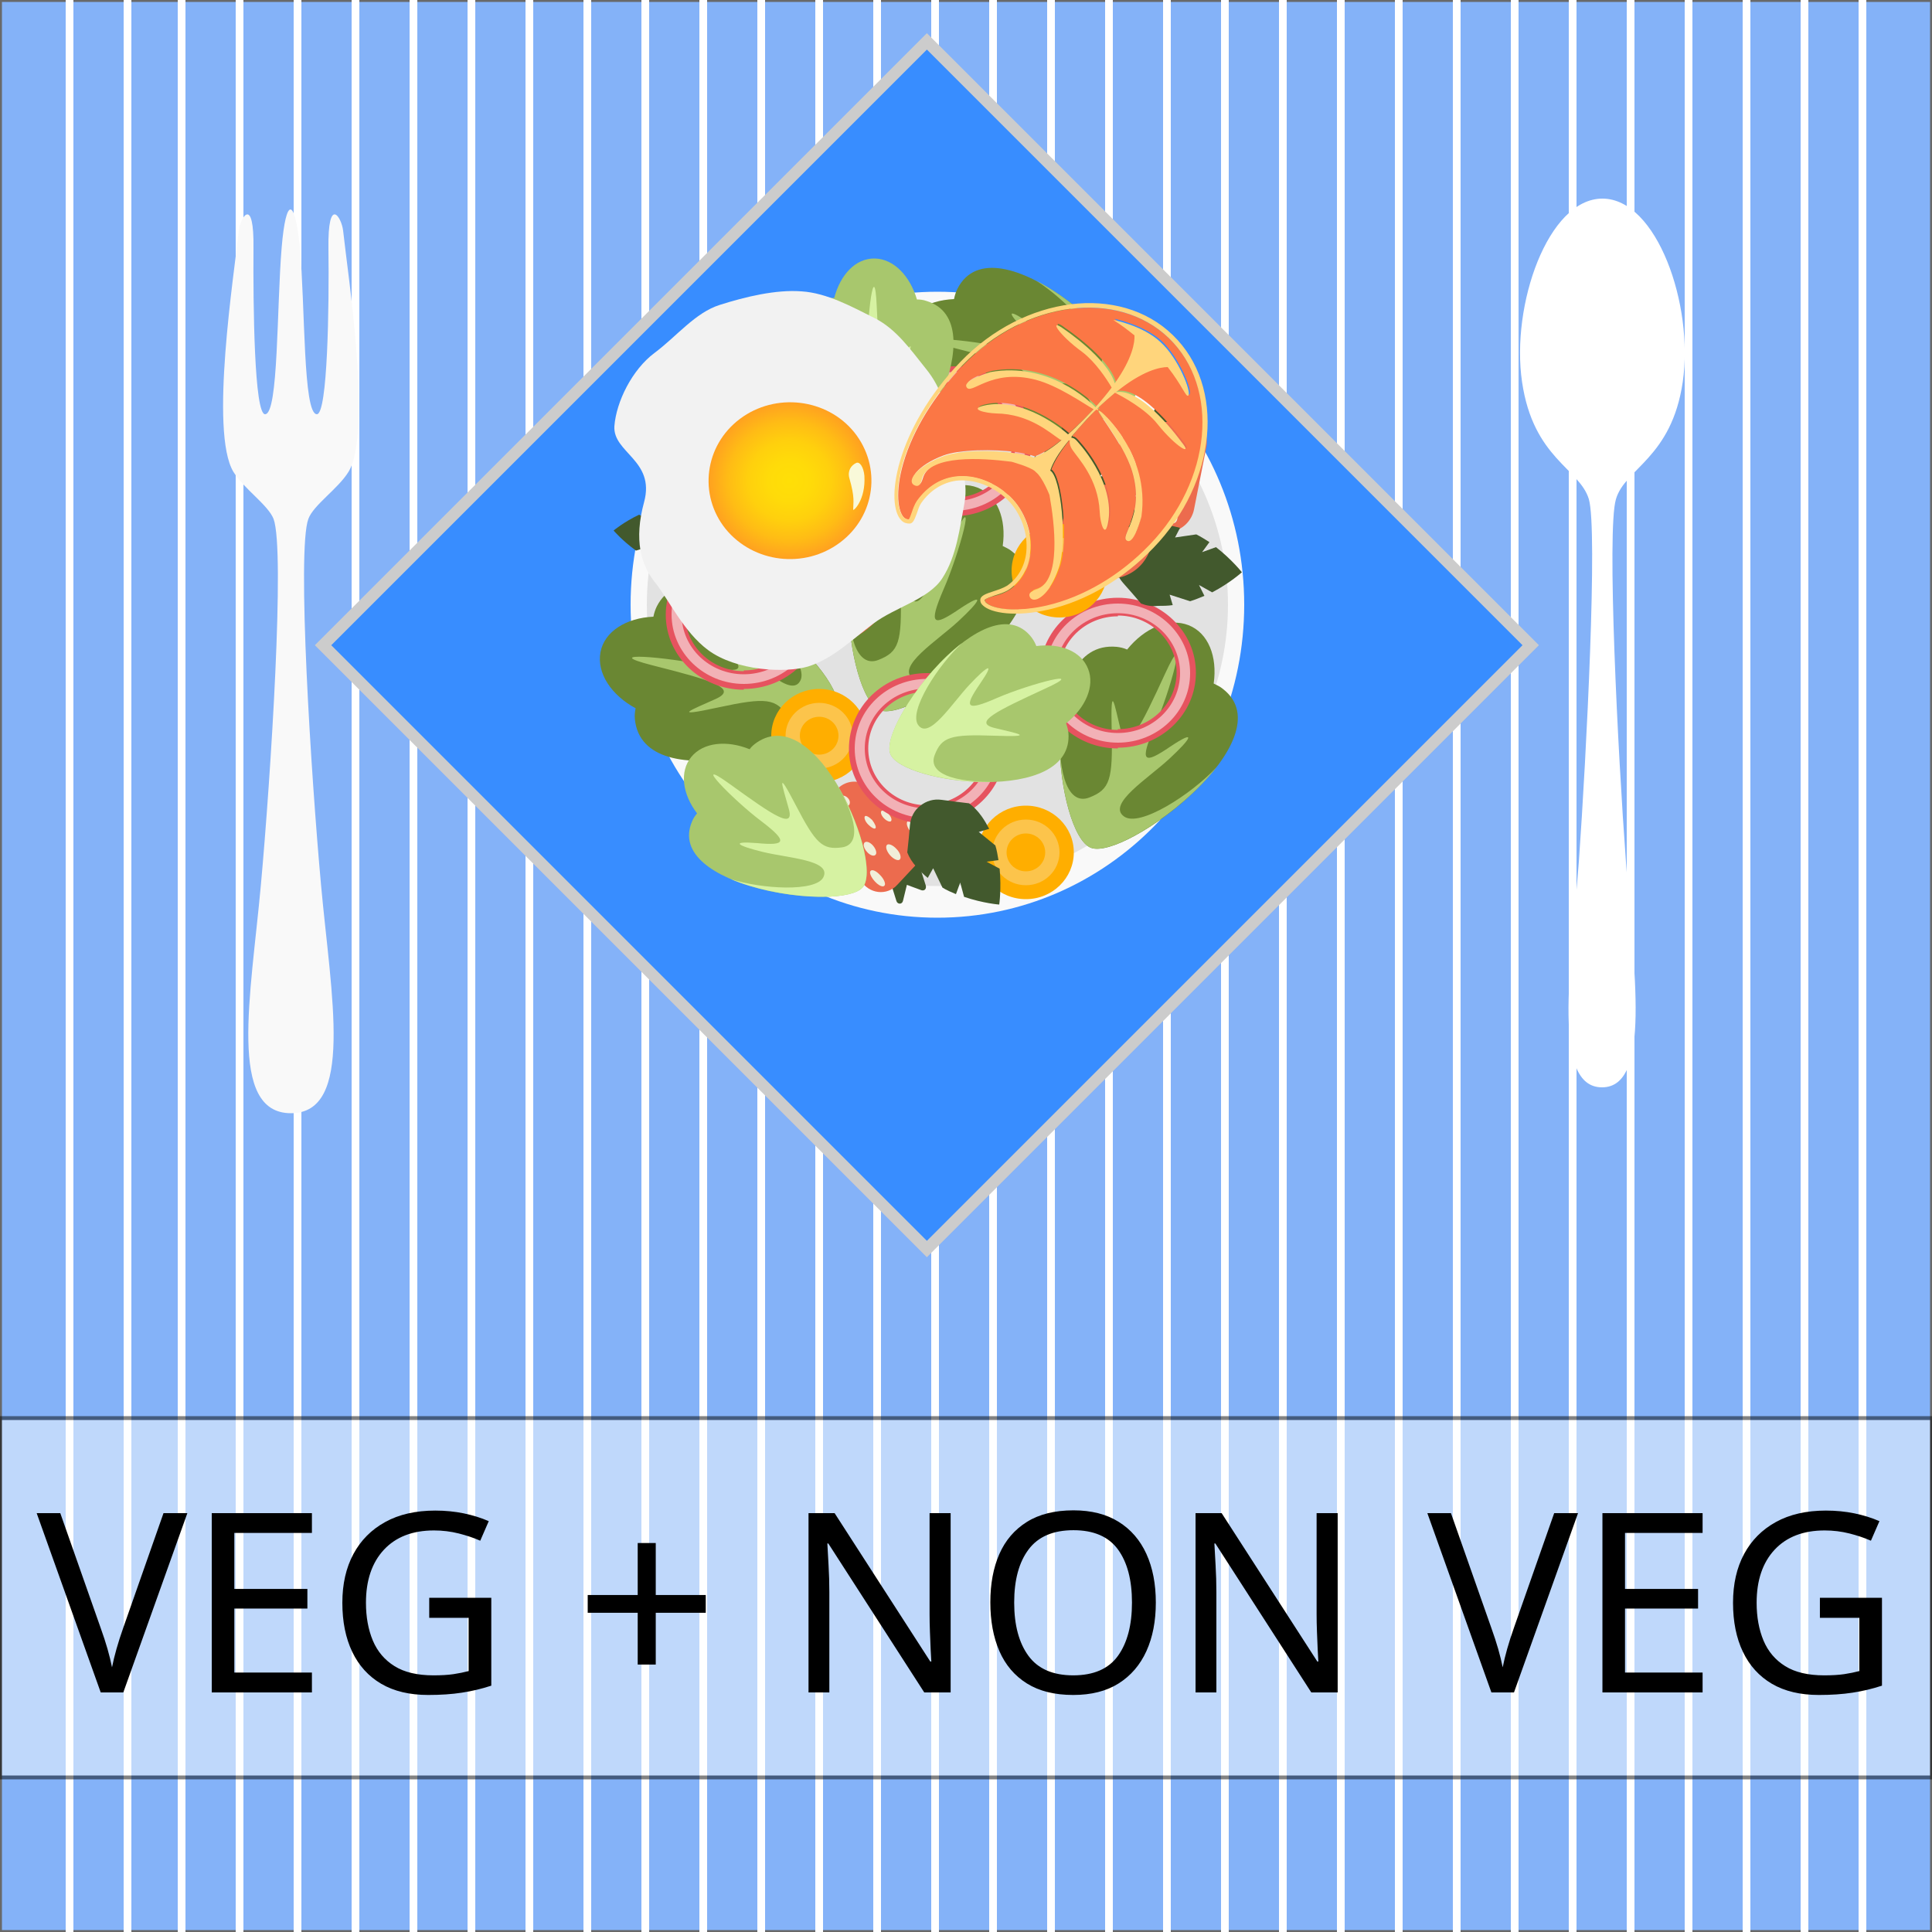
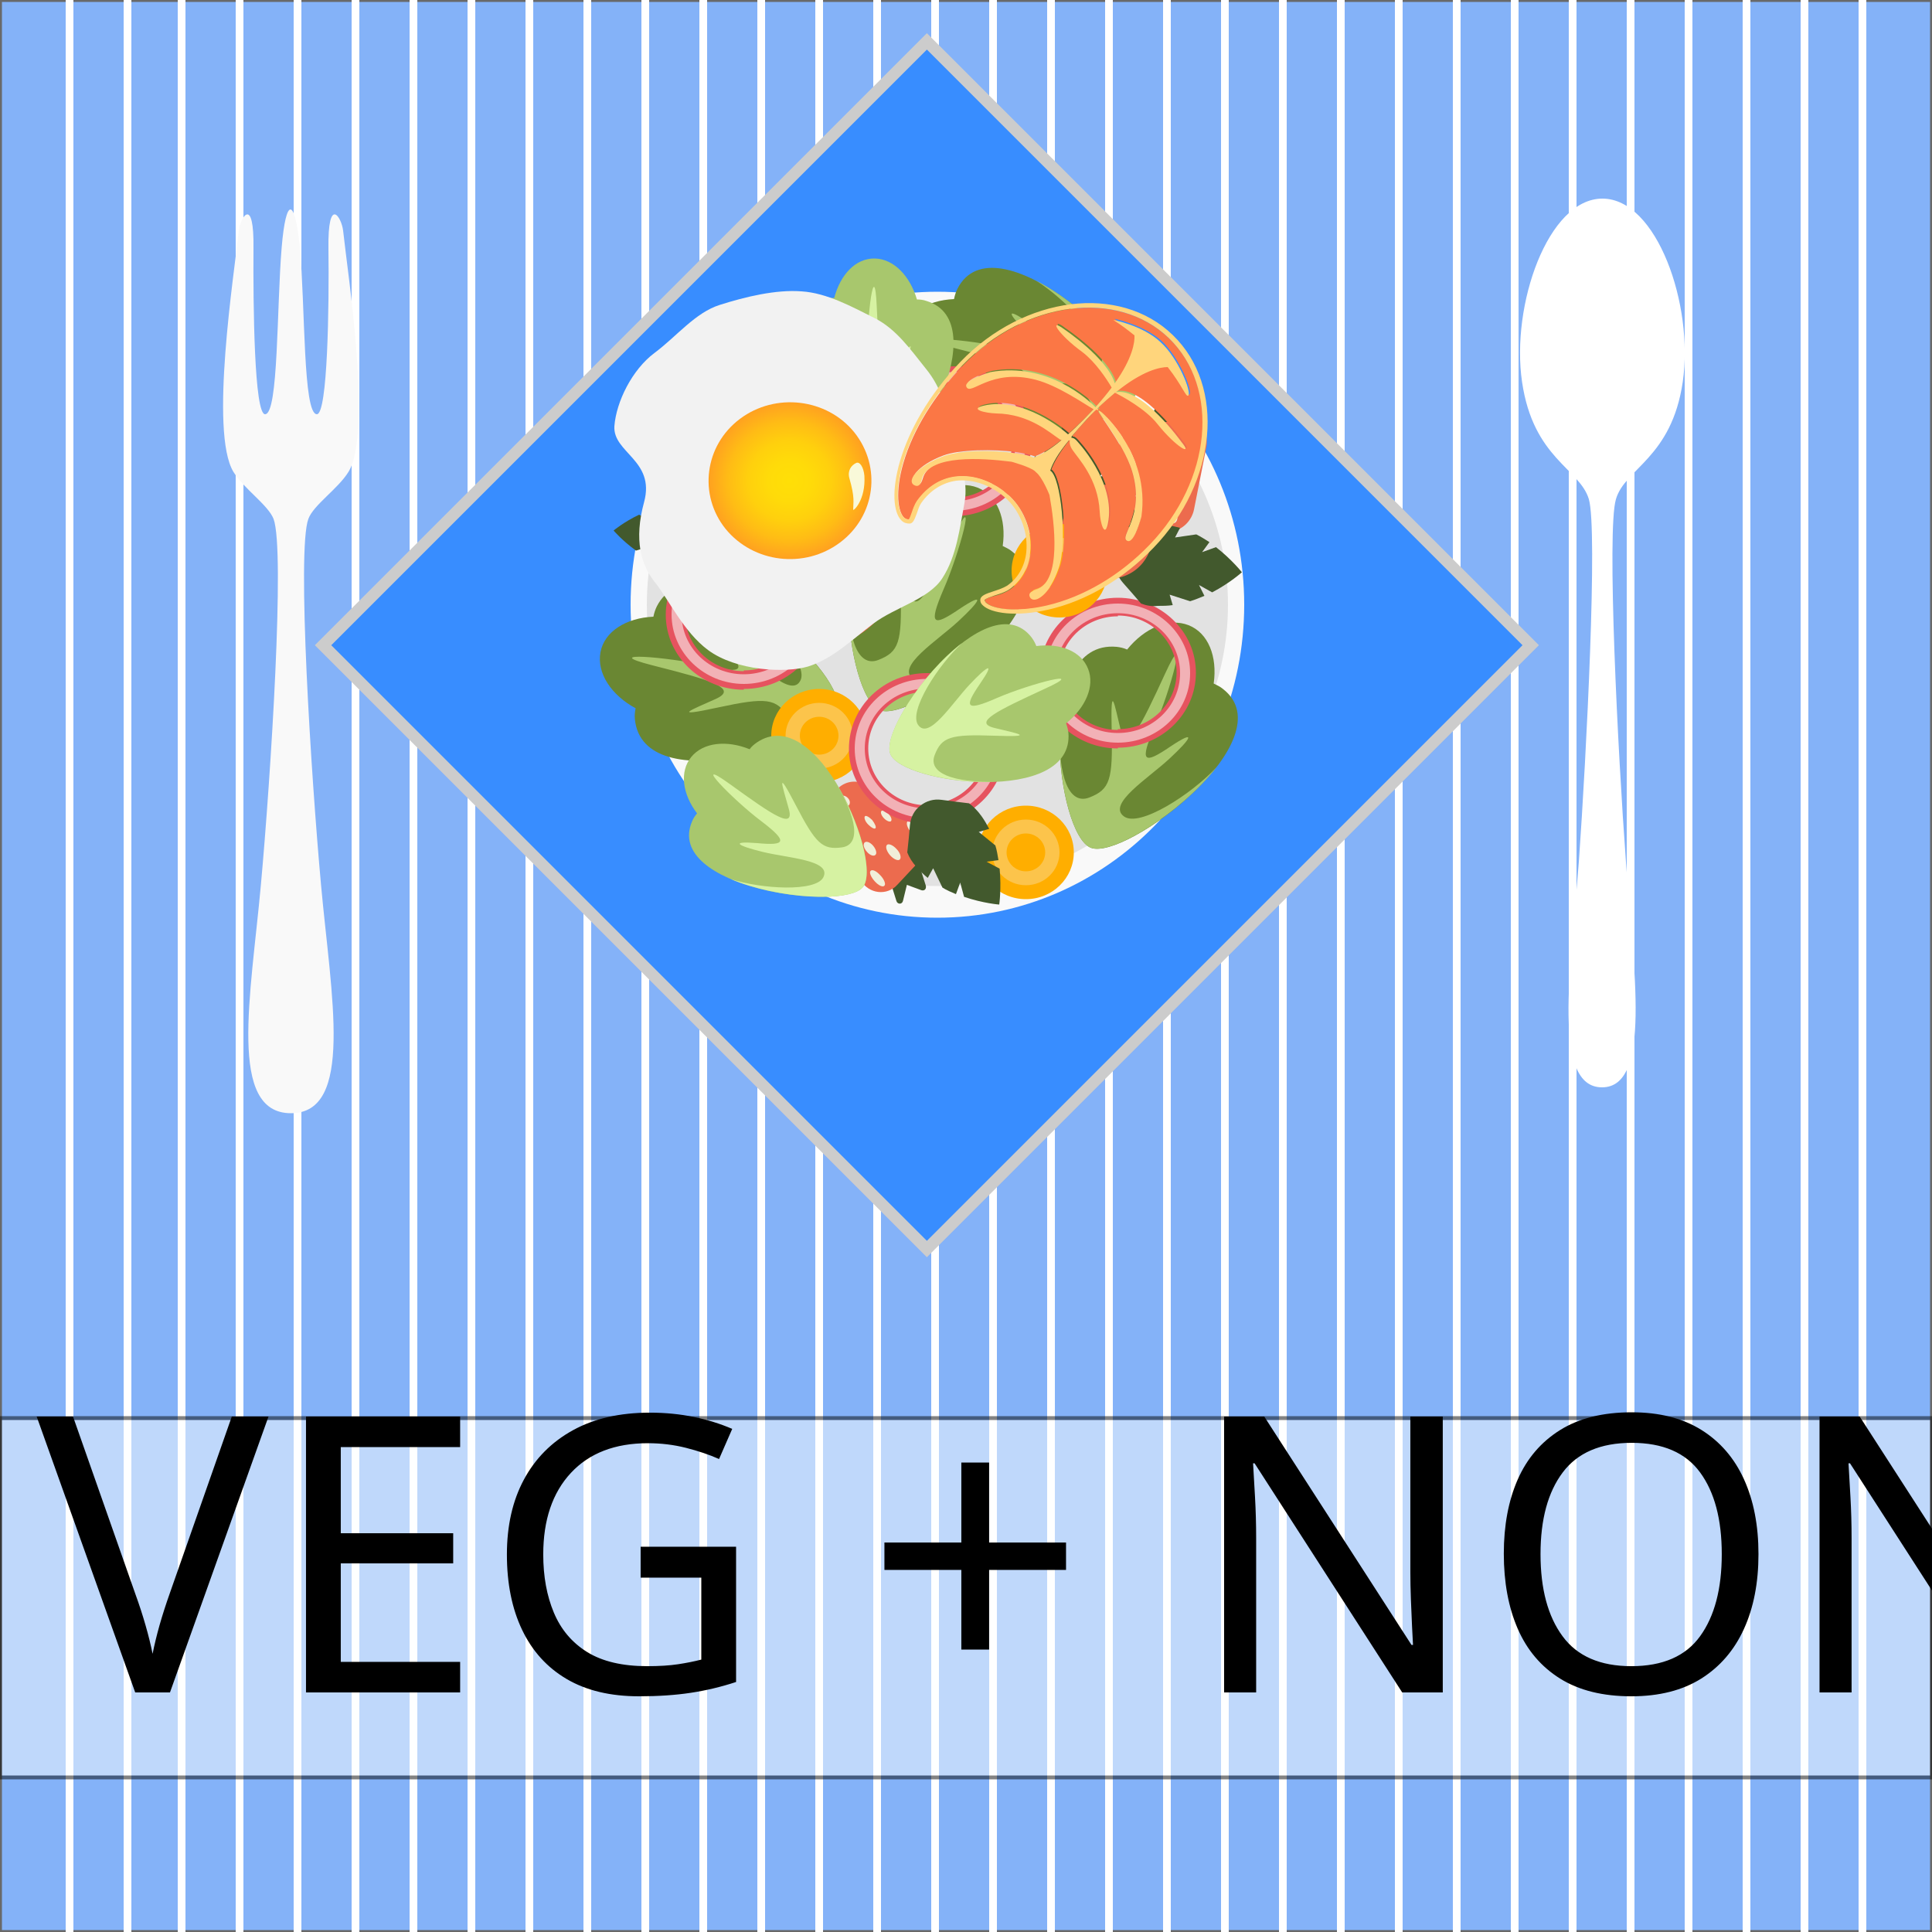
<svg xmlns="http://www.w3.org/2000/svg" version="1.1" id="Layer_1" x="0px" y="0px" viewBox="0 0 500 500" style="enable-background:new 0 0 500 500;" xml:space="preserve">
  <style type="text/css">
	.st0{opacity:0.56;fill:#3183FF;stroke:#000000;stroke-miterlimit:10;enable-background:new    ;}
	.st1{fill:none;stroke:#FFFFFF;stroke-width:2;stroke-miterlimit:10;}
	.st2{fill:#388DFF;stroke:#CCCCCC;stroke-width:3;stroke-miterlimit:10;}
	.st3{fill:#F9F9F9;}
	.st4{fill:#FFFFFF;}
	.st5{fill:#E2E2E2;}
	.st6{fill:#42592D;}
	.st7{fill:#EC6B4E;}
	.st8{fill:#F1EED9;}
	.st9{fill:#6A8733;}
	.st10{fill:#A8C76D;}
	.st11{fill:#FFAE00;}
	.st12{fill:#FCC44B;}
	.st13{fill:#E6535F;}
	.st14{fill:#F2B1B6;}
	.st15{fill:#D6F2A2;}
	.st16{fill:#41582C;}
	.st17{opacity:0.49;fill:#FDFFFF;stroke:#000000;stroke-miterlimit:10;enable-background:new    ;}
- 	.st18{font-family:'MyriadPro-Regular';}
- 	.st19{font-size:65px;}
+ 	.st18{font-family:'Tw Cen MT Condensed';}
+ 	.st19{font-size:100px;}
	.st20{fill:#F2F2F2;}
	.st21{fill:url(#SVGID_1_);}
	.st22{fill:#F9F9D9;}
	.st23{fill:#FB7745;}
	.st24{fill:#FFD57C;}
</style>
  <rect class="st0" width="500" height="500" />
  <g>
    <line class="st1" x1="18" y1="0" x2="18" y2="500" />
    <line class="st1" x1="33" y1="0" x2="33" y2="500" />
    <line class="st1" x1="47" y1="0" x2="47" y2="500" />
    <line class="st1" x1="62" y1="0" x2="62" y2="500" />
    <line class="st1" x1="77" y1="0" x2="77" y2="500" />
    <line class="st1" x1="92" y1="0" x2="92" y2="500" />
    <line class="st1" x1="107" y1="0" x2="107" y2="500" />
    <line class="st1" x1="122" y1="0" x2="122" y2="500" />
    <line class="st1" x1="137" y1="0" x2="137" y2="500" />
    <line class="st1" x1="152" y1="0" x2="152" y2="500" />
    <line class="st1" x1="167" y1="0" x2="167" y2="500" />
    <line class="st1" x1="182" y1="0" x2="182" y2="500" />
    <line class="st1" x1="197" y1="0" x2="197" y2="500" />
    <line class="st1" x1="212" y1="0" x2="212" y2="500" />
    <line class="st1" x1="227" y1="0" x2="227" y2="500" />
    <line class="st1" x1="242" y1="0" x2="242" y2="500" />
    <line class="st1" x1="257" y1="0" x2="257" y2="500" />
    <line class="st1" x1="272" y1="0" x2="272" y2="500" />
    <line class="st1" x1="287" y1="0" x2="287" y2="500" />
    <line class="st1" x1="302" y1="0" x2="302" y2="500" />
    <line class="st1" x1="317" y1="0" x2="317" y2="500" />
    <line class="st1" x1="332" y1="0" x2="332" y2="500" />
    <line class="st1" x1="347" y1="0" x2="347" y2="500" />
    <line class="st1" x1="362" y1="0" x2="362" y2="500" />
    <line class="st1" x1="377" y1="0" x2="377" y2="500" />
    <line class="st1" x1="392" y1="0" x2="392" y2="500" />
    <line class="st1" x1="407" y1="0" x2="407" y2="500" />
    <line class="st1" x1="422" y1="0" x2="422" y2="500" />
    <line class="st1" x1="437" y1="0" x2="437" y2="500" />
    <line class="st1" x1="452" y1="0" x2="452" y2="500" />
    <line class="st1" x1="467" y1="0" x2="467" y2="500" />
    <line class="st1" x1="482" y1="0" x2="482" y2="500" />
  </g>
  <rect x="129.4" y="56.5" transform="matrix(0.7071 -0.7071 0.7071 0.7071 -47.8421 218.5271)" class="st2" width="221" height="221" />
  <path class="st3" d="M72.9,64c-1.3,15.3-0.8,43.2-4.3,43.2c-2.8,0-3.1-28.1-3-42.8c0.2-14-3.4-8.2-3.8-4.7  c-1.2,11.2-7.6,52.1-1.4,62.4c2.7,4.4,9,8.6,10.4,12.2c3,8.1-0.7,66.4-3.3,94.9c-2.6,28.5-8.6,58.9,7.8,58.9s10.4-30.4,7.8-58.9  s-6.3-86.8-3.3-94.9c1.3-3.6,7.7-7.8,10.4-12.2c6.2-10.3-0.2-51.1-1.4-62.4c-0.4-3.5-4-9.3-3.8,4.7c0.2,14.7-0.2,42.8-3,42.8  c-3.6,0-3-28-4.4-43.2C76.3,51,74,50.9,72.9,64z" />
  <path class="st4" d="M414.6,281.4c12.9,0,8.2-30.1,6.2-58.3c-2.1-28.2-5-85.9-2.6-93.9c2.3-8,14.4-10.6,17.3-30.4  c2.9-19.9-6.7-47.4-20.8-47.4c-14.1,0-23.7,27.6-20.8,47.4c2.9,19.9,14.9,22.4,17.3,30.4c2.3,8-0.6,65.7-2.6,93.9  C406.4,251.3,401.7,281.4,414.6,281.4z" />
  <ellipse class="st3" cx="242.6" cy="156.5" rx="79.4" ry="81" />
  <ellipse class="st5" cx="242.6" cy="156.5" rx="75.2" ry="72.8" />
  <g>
    <path class="st6" d="M242.3,222.2l-3-1.1l-1.5-0.5l-7.3,7.8l0.5,1.6l1,3.2c0.3,0.9,1.5,0.9,1.7-0.1l1-4.1l3.8,1.4   c0.4,0.1,0.7,0,0.9-0.2s0.3-0.6,0.2-1l-1.3-4.1l3.9-1.1C243.1,223.8,243.1,222.5,242.3,222.2z" />
    <path class="st7" d="M237.9,210.5l-14-7.5c-2.4-1.3-5.4-0.8-7.3,1.3c-1.9,2.1-2.4,5.2-1.2,7.9l7,15c1.8,3.8,6.3,4.8,9.3,2.3   c0.2-0.2,0.4-0.4,0.6-0.6l7.2-7.7c0.2-0.2,0.4-0.4,0.5-0.7C242.4,217.2,241.5,212.3,237.9,210.5z" />
    <path class="st8" d="M227.8,226.5c-1-1.1-2.1-1.6-2.5-1.1c-0.4,0.4,0.1,1.6,1.1,2.7c1,1.1,2.1,1.6,2.5,1.1   C229.3,228.8,228.8,227.5,227.8,226.5z" />
    <path class="st8" d="M225.7,212.2c-0.8-0.8-1.7-1.3-1.9-0.9s0.1,1.3,0.9,2.1c0.8,0.8,1.7,1.3,1.9,0.9   C226.8,214,226.4,213.1,225.7,212.2z" />
    <path class="st8" d="M219.4,206.5c-0.6-0.6-1.4-0.8-1.8-0.3s-0.3,1.3,0.3,1.9s1.4,0.8,1.8,0.3S220,207.1,219.4,206.5z" />
    <path class="st8" d="M229.9,210.6c-0.7-0.7-1.5-1-1.8-0.7s0,1.2,0.7,1.9s1.5,1,1.8,0.7C230.9,212.1,230.6,211.3,229.9,210.6z" />
    <path class="st8" d="M225.9,218.8c-0.8-0.9-1.8-1.2-2.2-0.7s-0.1,1.5,0.7,2.4s1.8,1.2,2.2,0.7C227,220.8,226.7,219.7,225.9,218.8z" />
    <path class="st8" d="M237.6,213.5c-1-1.1-2.2-1.5-2.7-1s-0.1,1.8,0.9,2.9c1,1.1,2.2,1.5,2.7,1S238.5,214.5,237.6,213.5z" />
    <path class="st8" d="M232,219.7c-0.9-1-2.1-1.5-2.5-1s0,1.7,0.9,2.7s2.1,1.5,2.5,1S233,220.7,232,219.7z" />
  </g>
  <g>
    <path class="st6" d="M293.3,107.9l1.8,2.6l0.9,1.3l10.5-2l0.6-1.6l1.1-3.2c0.3-0.9-0.7-1.6-1.4-1l-3.3,2.7l-2.2-3.3   c-0.2-0.3-0.6-0.4-0.9-0.4c-0.3,0.1-0.6,0.3-0.8,0.7l-1.4,4l-3.8-1.4C293.6,106.1,292.8,107.1,293.3,107.9z" />
    <path class="st7" d="M289.9,119.9l6.8,14.3c1.2,2.5,3.9,3.8,6.7,3.3c2.8-0.5,5-2.8,5.6-5.6l3.2-16.2c0.8-4.1-2.2-7.6-6.1-7.3   c-0.3,0-0.6,0-0.8,0.1l-10.3,2c-0.3,0.1-0.6,0.1-0.8,0.2C290.3,111.8,288.2,116.3,289.9,119.9z" />
    <path class="st8" d="M307.6,113c0.2,1.4,0.8,2.5,1.4,2.4s0.9-1.4,0.7-2.8c-0.2-1.4-0.8-2.5-1.4-2.4S307.4,111.5,307.6,113z" />
    <path class="st8" d="M300.8,125.7c0.1,1.1,0.6,2,1,1.9s0.7-1.1,0.5-2.2c-0.1-1.1-0.6-2-1-1.9S300.7,124.6,300.8,125.7z" />
    <path class="st8" d="M302.5,134.1c0.1,0.8,0.7,1.4,1.3,1.3c0.6-0.1,1-0.9,0.9-1.7s-0.7-1.4-1.3-1.3   C302.8,132.5,302.4,133.2,302.5,134.1z" />
    <path class="st8" d="M296.4,124.5c0.1,1,0.6,1.7,1,1.6s0.7-1,0.6-2s-0.6-1.7-1-1.6C296.5,122.7,296.3,123.5,296.4,124.5z" />
    <path class="st8" d="M304.6,120.3c0.1,1.2,0.8,2,1.4,1.9s1-1.2,0.9-2.3s-0.8-2-1.4-1.9S304.4,119.1,304.6,120.3z" />
    <path class="st8" d="M292,117.7c0.2,1.4,0.9,2.5,1.6,2.4s1.1-1.4,1-2.8c-0.2-1.4-0.9-2.5-1.6-2.4C292.3,115,291.8,116.2,292,117.7z   " />
    <path class="st8" d="M300.1,116c0.2,1.4,0.8,2.4,1.4,2.3s1-1.3,0.8-2.7c-0.2-1.4-0.8-2.4-1.4-2.3S299.9,114.6,300.1,116z" />
  </g>
  <g>
    <path class="st9" d="M180.8,138.1c8.5,3.2,48.8-25.7,32.9-37.4c-0.7-0.5-1.5-0.9-2.4-1.2c0.9-6.4-1.4-12-6.3-13.8   c-4.9-1.8-11,0.7-15.3,5.8c-0.8-0.3-1.7-0.5-2.6-0.6C166.5,89,172.2,134.9,180.8,138.1z" />
    <path class="st10" d="M180.8,138.1c5.2,1.9,22.4-8.1,31.2-18.9c-6.2,6.4-19.1,14.1-23,11.6c-4.4-2.9,6-8.9,11.4-13.6s6.8-7,0.2-2.8   c-6.6,4.3-7.8,3.8-3.9-4.6c3.9-8.5,8.7-24.9,2.6-12.5c-6.1,12.4-9.6,19.1-11.1,13.1s-2.5-11.5-2.2,0.1s-0.4,13.9-5.5,15.8   c-5,1.9-7.8-4.8-7.3-16.4C172.4,122.3,176.2,136.4,180.8,138.1z" />
  </g>
  <g>
    <path class="st9" d="M282.3,219.4c8.9,3.5,50.8-28.2,34.2-41.1c-0.7-0.6-1.6-1-2.4-1.4c1-7-1.4-13.1-6.5-15.1s-11.4,0.7-15.9,6.3   c-0.9-0.4-1.8-0.6-2.7-0.7C267.4,165.4,273.4,215.9,282.3,219.4z" />
    <path class="st10" d="M282.3,219.4c5.4,2.1,23.3-9,32.5-20.8c-6.5,7-19.9,15.6-23.9,12.7c-4.5-3.2,6.2-9.8,11.8-15   c5.6-5.2,7.1-7.7,0.2-3.1c-6.9,4.7-8.1,4.2-4.1-5.1c4.1-9.3,9-27.4,2.7-13.7s-9.9,21-11.5,14.4s-2.6-12.6-2.3,0.2   c0.3,12.8-0.4,15.3-5.8,17.4c-5.2,2-8.1-5.3-7.6-18C273.6,202.1,277.5,217.5,282.3,219.4z" />
  </g>
  <g>
    <path class="st9" d="M227.7,183.8c8.9,3.5,50.8-28.2,34.2-41.1c-0.7-0.6-1.6-1-2.4-1.4c1-7-1.4-13.1-6.5-15.1   c-5.1-2-11.4,0.7-15.9,6.3c-0.9-0.4-1.8-0.6-2.7-0.7C212.8,129.8,218.8,180.3,227.7,183.8z" />
    <path class="st10" d="M227.7,183.8c5.4,2.1,23.3-9,32.5-20.8c-6.5,7-19.9,15.6-23.9,12.7c-4.5-3.2,6.2-9.8,11.8-15s7.1-7.7,0.2-3.1   c-6.9,4.7-8.1,4.2-4.1-5.1c4.1-9.3,9-27.4,2.7-13.7s-9.9,21-11.5,14.4s-2.6-12.6-2.3,0.2s-0.4,15.3-5.8,17.4c-5.2,2-8.1-5.3-7.6-18   C219,166.5,222.9,181.9,227.7,183.8z" />
  </g>
  <g>
    <path class="st9" d="M216.7,182.9c1.8-9.4-37.1-44.7-46.7-26c-0.4,0.8-0.7,1.7-0.9,2.7c-7,0.3-12.7,3.8-13.7,9.2s2.8,11.1,9.1,14.5   c-0.2,0.9-0.3,1.9-0.2,2.8C166.4,207.4,215,192.2,216.7,182.9z" />
    <path class="st10" d="M216.7,182.9c1.1-5.7-13.1-21.2-26.4-28.1c8.1,5.1,18.9,16.7,16.9,21.2c-2.3,5-10.8-4.3-16.9-8.9   c-6.1-4.6-8.9-5.5-3.1,0.3c5.9,5.9,5.6,7.2-4.3,4.9c-9.9-2.3-28.5-3.8-14-0.1c14.6,3.7,22.5,5.9,16.3,8.7s-11.9,4.9,0.6,2.2   s15.1-2.4,18.2,2.5c3,4.8-3.7,8.9-16.3,10.8C201.3,194.6,215.8,187.9,216.7,182.9z" />
  </g>
  <g>
    <path class="st9" d="M294.5,100.7c1.8-9.4-37.1-44.7-46.7-26c-0.4,0.8-0.7,1.7-0.9,2.7c-7,0.3-12.7,3.8-13.7,9.2   c-1,5.4,2.8,11.1,9.1,14.5c-0.2,0.9-0.3,1.9-0.2,2.8C244.2,125.2,292.8,110.1,294.5,100.7z" />
    <path class="st10" d="M294.5,100.7c1.1-5.7-13.1-21.2-26.4-28.1c8.1,5.1,18.9,16.7,16.9,21.2c-2.3,5-10.8-4.3-16.9-8.9   s-8.9-5.5-3.1,0.3c5.9,5.9,5.6,7.2-4.3,4.9c-9.9-2.3-28.5-3.8-14-0.1c14.6,3.7,22.5,5.9,16.3,8.7c-6.2,2.8-11.9,4.9,0.6,2.2   c12.5-2.7,15.1-2.4,18.2,2.5c3,4.8-3.7,8.9-16.3,10.8C279.1,112.4,293.6,105.7,294.5,100.7z" />
  </g>
  <g>
    <ellipse class="st11" cx="212" cy="123.5" rx="12.4" ry="12.1" />
    <ellipse class="st12" cx="212" cy="123.5" rx="8.7" ry="8.5" />
    <ellipse class="st11" cx="212" cy="123.5" rx="5" ry="4.9" />
  </g>
  <g>
    <ellipse class="st11" cx="212" cy="190.4" rx="12.4" ry="12.1" />
    <ellipse class="st12" cx="212" cy="190.4" rx="8.7" ry="8.5" />
    <ellipse class="st11" cx="212" cy="190.4" rx="5" ry="4.9" />
  </g>
  <g>
    <ellipse class="st11" cx="265.5" cy="220.6" rx="12.4" ry="12.1" />
    <ellipse class="st12" cx="265.5" cy="220.6" rx="8.7" ry="8.5" />
    <ellipse class="st11" cx="265.5" cy="220.6" rx="5" ry="4.9" />
  </g>
  <g>
    <path class="st13" d="M192.5,139.5c11.1,0,20.2,8.7,20.2,19.4s-9,19.4-20.2,19.4l0,0v-4.8l0,0c8.4,0,15.2-6.6,15.2-14.7   c0-8.1-6.8-14.7-15.2-14.7V139.5z M192.5,139.5L192.5,139.5v4.8l0,0c-8.4,0-15.2,6.6-15.2,14.7c0,8.1,6.8,14.7,15.2,14.7v4.8   c-11.1,0-20.2-8.7-20.2-19.4C172.3,148.3,181.4,139.5,192.5,139.5z" />
    <path class="st14" d="M192.5,141c10.3,0,18.7,8.1,18.7,18c0,10-8.4,18-18.7,18v-2.5c8.9,0,16.1-6.9,16.1-15.5s-7.2-15.5-16.1-15.5   V141z M192.5,177c-10.3,0-18.7-8.1-18.7-18c0-10,8.4-18,18.7-18v2.5c-8.9,0-16.1,6.9-16.1,15.5s7.2,15.5,16.1,15.5l0,0V177z" />
  </g>
  <g>
    <path class="st13" d="M289.3,154.7c11.1,0,20.2,8.7,20.2,19.4s-9,19.4-20.2,19.4l0,0v-4.8l0,0c8.4,0,15.2-6.6,15.2-14.7   c0-8.1-6.8-14.7-15.2-14.7V154.7z M289.3,154.7L289.3,154.7v4.8l0,0c-8.4,0-15.2,6.6-15.2,14.7c0,8.1,6.8,14.7,15.2,14.7v4.8   c-11.1,0-20.2-8.7-20.2-19.4C269.1,163.4,278.2,154.7,289.3,154.7z" />
    <path class="st14" d="M289.3,156.2c10.3,0,18.7,8.1,18.7,18c0,10-8.4,18-18.7,18v-2.5c8.9,0,16.1-6.9,16.1-15.5   s-7.2-15.5-16.1-15.5V156.2z M289.3,192.2c-10.3,0-18.7-8.1-18.7-18c0-10,8.4-18,18.7-18v2.5c-8.9,0-16.1,6.9-16.1,15.5   s7.2,15.5,16.1,15.5l0,0V192.2z" />
  </g>
  <g>
    <path class="st13" d="M239.9,174.2c11.1,0,20.2,8.7,20.2,19.4s-9,19.4-20.2,19.4l0,0v-4.8l0,0c8.4,0,15.2-6.6,15.2-14.7   c0-8.1-6.8-14.7-15.2-14.7L239.9,174.2L239.9,174.2z M239.9,174.2L239.9,174.2v4.8l0,0c-8.4,0-15.2,6.6-15.2,14.7   c0,8.1,6.8,14.7,15.2,14.7v4.8c-11.1,0-20.2-8.7-20.2-19.4C219.7,182.9,228.7,174.2,239.9,174.2z" />
    <path class="st14" d="M239.9,175.6c10.3,0,18.7,8.1,18.7,18c0,10-8.4,18-18.7,18v-2.5c8.9,0,16.1-6.9,16.1-15.5   s-7.2-15.5-16.1-15.5V175.6z M239.9,211.7c-10.3,0-18.7-8.1-18.7-18c0-10,8.4-18,18.7-18v2.5c-8.9,0-16.1,6.9-16.1,15.5   s7.2,15.5,16.1,15.5l0,0V211.7z" />
  </g>
  <g>
    <path class="st13" d="M246.8,94.8c11.1,0,20.2,8.7,20.2,19.4s-9,19.4-20.2,19.4l0,0v-4.8l0,0c8.4,0,15.2-6.6,15.2-14.7   s-6.8-14.7-15.2-14.7V94.8z M246.8,94.8L246.8,94.8v4.8l0,0c-8.4,0-15.2,6.6-15.2,14.7s6.8,14.7,15.2,14.7v4.8   c-11.1,0-20.2-8.7-20.2-19.4C226.6,103.5,235.7,94.8,246.8,94.8z" />
    <path class="st14" d="M246.8,96.2c10.3,0,18.7,8.1,18.7,18c0,10-8.4,18-18.7,18v-2.5c8.9,0,16.1-6.9,16.1-15.5s-7.2-15.5-16.1-15.5   L246.8,96.2L246.8,96.2z M246.8,132.3c-10.3,0-18.7-8.1-18.7-18c0-10,8.4-18,18.7-18v2.5c-8.9,0-16.1,6.9-16.1,15.5   s7.2,15.5,16.1,15.5l0,0V132.3z" />
  </g>
  <g>
    <path class="st10" d="M230.4,195.1c-3-7.9,25.2-44.9,36.6-30.1c0.5,0.7,0.9,1.4,1.2,2.2c6.2-0.8,11.6,1.3,13.4,5.9   c1.8,4.5-0.7,10.1-5.7,14.1c0.3,0.8,0.5,1.6,0.6,2.4C278.1,208.5,233.4,203,230.4,195.1z" />
    <path class="st15" d="M230.4,195.1c-1.9-4.8,8-20.6,18.6-28.7c-6.2,5.7-13.9,17.6-11.4,21.2c2.8,4,8.7-5.5,13.3-10.4   s6.9-6.3,2.7-0.2c-4.2,6.1-3.7,7.2,4.5,3.6c8.3-3.6,24.3-7.8,12.2-2.3c-12.1,5.6-18.7,8.7-12.9,10.1c5.8,1.4,11.2,2.4-0.1,2   c-11.3-0.4-13.6,0.3-15.4,5c-1.8,4.6,4.6,7.2,15.9,6.9C245.7,202.9,232,199.3,230.4,195.1z" />
  </g>
  <g>
    <path class="st10" d="M227.6,122.6c-8.5-0.1-32.2-40.2-14.2-45.2c0.8-0.2,1.6-0.3,2.5-0.3c1.6-6.1,5.6-10.3,10.5-10.2   c4.9,0.1,9.1,4.5,10.9,10.6c0.8,0,1.7,0.1,2.5,0.4C257.9,83.4,236,122.8,227.6,122.6z" />
    <path class="st15" d="M227.6,122.6c-5.2-0.1-16.1-15.2-19.6-28c3,7.9,11.1,19.5,15.3,18.5c4.8-1.1-1.8-10.1-4.7-16.3   c-2.9-6.1-3.2-8.7,0.8-2.6c4.1,6.2,5.3,6.2,5.1-2.8s1.8-25.5,2.4-12.1c0.6,13.3,1.1,20.6,4.6,15.7s6.4-9.5,1.8,0.9   c-4.6,10.4-4.8,12.7-1.1,16.2c3.6,3.4,8.4-1.6,12.3-12.2C240.5,111.4,232.1,122.7,227.6,122.6z" />
  </g>
  <g>
    <path class="st10" d="M223.3,229.6c-5.4,6.5-51.5,0.1-44.2-17c0.3-0.8,0.8-1.5,1.3-2.1c-3.8-5-4.6-10.8-1.5-14.6s9.2-4.4,15.1-2   c0.5-0.7,1.1-1.2,1.8-1.7C211.5,181.4,228.7,223.1,223.3,229.6z" />
    <path class="st15" d="M223.3,229.6c-3.3,4-21.9,3.1-34.2-2.1c8,2.6,22.1,3.4,24-0.5c2.1-4.4-9-4.9-15.6-6.5s-8.8-2.9-1.5-2.3   c7.3,0.7,8.1-0.3,1-5.7c-7.2-5.4-18.8-17.3-8-9.5s16.8,12,15.1,6.2c-1.6-5.8-3.4-10.9,1.8-0.9s6.9,11.7,12,11   c4.9-0.7,4-7.6-1.9-17.2C222.5,212.4,226.2,226.1,223.3,229.6z" />
  </g>
  <g>
    <path class="st6" d="M295.3,156.2c-1.6-1.9-3.2-3.7-4.7-5.4c-1.4-1.6-2-3.5-1.8-5.4s1.1-3.7,2.7-5c1.7-1.4,3.6-2.9,5.5-4.5   c1.4-0.2,2.9-0.3,4.6-0.1c1.3,0.2,2.6,0.5,3.8,0.8l-1.3,2.5l5.5-0.8c1.2,0.6,2.3,1.3,3.4,2l-1.9,2.6l3.6-1.3   c4.1,3.2,6.7,6.5,6.7,6.5s-3.1,2.8-7.7,5.2l-3.4-1.9l1.4,2.8c-1.2,0.5-2.4,1-3.7,1.4l-5.3-1.7l0.8,2.7c-1.3,0.2-2.6,0.2-3.9,0.2   C298.1,157,296.6,156.7,295.3,156.2z" />
  </g>
  <g>
    <path class="st6" d="M180.1,147.2c1.6-1.2,3.3-2.5,4.8-3.5c1.4-1,2.2-2.5,2.3-4s-0.4-3-1.6-4.3c-1.3-1.3-2.7-2.8-4.1-4.3   c-1.2-0.4-2.5-0.7-3.9-0.7c-1.1-0.1-2.3,0-3.4,0.1l0.7,2.2l-4.6-1.4c-1.1,0.3-2.2,0.7-3.2,1.1l1.2,2.3l-2.9-1.5   c-4,1.9-6.6,4.1-6.6,4.1s2.2,2.6,5.8,5.2l3.2-1l-1.6,2c0.9,0.6,1.9,1.1,2.9,1.6l4.8-0.6l-1.1,2c1.1,0.3,2.2,0.6,3.3,0.7   C177.5,147.4,178.9,147.3,180.1,147.2z" />
  </g>
  <g>
    <path class="st6" d="M234.8,220.6c0.3-2.5,0.5-4.9,0.7-7.1c0.2-2.1,1.2-3.9,2.7-5c1.5-1.2,3.4-1.8,5.5-1.5c2.2,0.3,4.6,0.6,7.1,0.9   c1.1,0.8,2.2,1.9,3.2,3.3c0.8,1.1,1.4,2.2,2,3.3l-2.7,0.8l4.3,3.5c0.4,1.3,0.6,2.6,0.8,3.8l-3.1,0.4l3.4,1.8   c0.5,5.2-0.1,9.3-0.1,9.3s-4.1-0.3-9.1-2l-1-3.7l-1.1,3c-1.2-0.5-2.4-1-3.5-1.7l-2.4-5l-1.4,2.5c-1-0.8-1.9-1.7-2.8-2.7   C236.1,223.2,235.3,221.9,234.8,220.6z" />
  </g>
  <g>
    <path class="st6" d="M285.4,131.2c-2.1,1.3-4.2,2.5-6.1,3.7c-1.8,1.1-3.8,1.4-5.6,0.9c-1.8-0.5-3.5-1.7-4.5-3.5   c-1.1-1.9-2.3-4.1-3.5-6.2c0-1.4,0.2-2.9,0.7-4.5c0.4-1.3,0.9-2.4,1.5-3.6l2.3,1.7l0.2-5.6c0.8-1.1,1.7-2.1,2.6-3l2.2,2.3l-0.6-3.8   c3.8-3.5,7.5-5.5,7.5-5.5s2.2,3.5,3.8,8.4l-2.4,3l3-0.9c0.3,1.2,0.6,2.5,0.8,3.8l-2.6,4.9l2.8-0.3c0,1.3-0.2,2.6-0.5,3.8   C286.6,128.6,286.1,130,285.4,131.2z" />
  </g>
  <g>
    <ellipse transform="matrix(0.7071 -0.7071 0.7071 0.7071 -41.6495 192.2129)" class="st7" cx="211.2" cy="146.4" rx="20.2" ry="21.1" />
    <path class="st16" d="M204.3,133.3l1.3-2c-1.8-0.1-3.6,2.2-3.6,2.2l-0.5-1.6c-1.5,1.5-1.5,3.4-1.5,3.4s-1.9,0-3.4,1.5l1.6,0.5   c0,0-2.3,1.7-2.2,3.6l2-1.3c0,0-0.3,2.1,1.9,3.1l0.8-3c0,0,0.8,1.3,2.4,1.7c0,0-1.5-2.2-0.4-3.3s3.3,0.4,3.3,0.4   c-0.3-1.6-1.7-2.4-1.7-2.4l3-0.8C206.4,133,204.3,133.3,204.3,133.3z" />
  </g>
  <g>
    <ellipse transform="matrix(0.8915 -0.453 0.453 0.8915 -31.2377 144.7578)" class="st7" cx="286.6" cy="137.6" rx="11.6" ry="12.3" />
    <path class="st16" d="M294.8,136.5l0.9,1.1c0.3-1-0.7-2.5-0.7-2.5l1,0.1c-0.6-1.1-1.6-1.6-1.6-1.6s0.3-1.1-0.3-2.2l-0.5,0.8   c0,0-0.6-1.7-1.6-2l0.4,1.4c0,0-1.1-0.6-2,0.4l1.5,1.1c0,0-0.9,0.2-1.3,1c0,0,1.4-0.4,1.9,0.5c0.4,0.9-0.7,1.8-0.7,1.8   c0.9,0.1,1.6-0.4,1.6-0.4v1.9C294.6,137.7,294.8,136.5,294.8,136.5z" />
  </g>
  <g>
    <ellipse class="st11" cx="274.2" cy="147.7" rx="12.4" ry="12.1" />
    <ellipse class="st12" cx="274.2" cy="147.7" rx="8.7" ry="8.5" />
    <ellipse class="st11" cx="274.2" cy="147.7" rx="5" ry="4.9" />
  </g>
  <rect y="367" class="st17" width="500" height="93" />
  <text transform="matrix(1 0 0 1 9.4899 438)" class="st18 st19">VEG + NON VEG</text>
  <path class="st20" d="M166.7,129.9c-2.7,9.9-0.8,16.3,2.8,20.8s7.4,12.8,13.7,17.5c7.4,5.5,20.1,6,25.9,4.3  c6.4-2,11.2-6.8,16.9-11.1c5.7-4.3,14.4-6.3,17.9-11.8c3.7-5.7,4.5-13.1,5.7-19.4c1.2-6.3-1.7-12.3-3.2-18.4  c-1.4-5.9-2.7-11.4-6.8-16.4c-4-5-7.7-10.3-13.3-13.1c-5.8-2.9-12.3-6.5-18.9-6.9c-6.6-0.5-14.5,1.4-21.1,3.5  c-6.4,2-11.2,8.2-17,12.5c-5.7,4.3-9.8,12.5-10.3,18.9C158.6,117.2,169.6,119.1,166.7,129.9z" />
  <g>
    <radialGradient id="SVGID_1_" cx="438.516" cy="-612.284" r="28.672" gradientTransform="matrix(-0.5803 0.4355 0.4519 0.5592 735.533 275.8435)" gradientUnits="userSpaceOnUse">
      <stop offset="0" style="stop-color:#FFDF07" />
      <stop offset="0.261" style="stop-color:#FFDB09" />
      <stop offset="0.51" style="stop-color:#FFD00D" />
      <stop offset="0.755" style="stop-color:#FFBC15" />
      <stop offset="0.996" style="stop-color:#FFA120" />
      <stop offset="1" style="stop-color:#FFA120" />
    </radialGradient>
    <path class="st21" d="M187.8,136.9c7.2,8.8,20.4,10.4,29.6,3.5c9.2-6.9,10.8-19.6,3.7-28.5c-7.1-8.8-20.4-10.4-29.6-3.5   C182.3,115.3,180.7,128.1,187.8,136.9z" />
    <path class="st22" d="M223.7,123.1c-0.2-2.2-1.2-3.7-2.1-3.3c-1.3,0.6-2.3,2-1.8,3.9c1.5,5.2,1,6.3,1,8.2   C220.8,132.4,224.1,129.4,223.7,123.1z" />
  </g>
  <g>
    <path class="st23" d="M271,156.8c9.5-2.2,19-7.8,26.6-15.7c16.1-16.6,18.3-40.6,5-53.5c-13.3-12.9-37.2-9.8-53.3,6.9   c-7.5,7.8-13,16.7-15.5,25.3c-2.2,7.5-1.4,12.7,0.2,14.2c0.4,0.4,0.8,0.5,1.3,0.5c0.3-0.3,0.6-1.3,0.8-1.9c0.3-1,0.7-2,1.3-2.9   c2.5-3.6,5.9-5.8,10-6.3c4.8-0.6,10.1,1.4,14.1,5.2c3.7,3.6,5.8,9.3,5.2,14.5c-0.4,4.1-2.4,7.5-5.5,9.6c-1.1,0.7-2.4,1.2-3.7,1.5   c-0.8,0.2-2.5,0.7-2.6,1.1c0,0,0,0,0,0.1c0,0.2,0.1,0.4,0.4,0.6C257,157.7,263.2,158.6,271,156.8z M295.3,133.7c0,0-1.7,7-3.6,6.3   c-2.6-1,4.7-6.3,1.2-18c-2.4-8.1-11.3-17.9-7.9-15.3C285.1,106.7,297.7,117.4,295.3,133.7z M268.8,152.2c6.1-2.7,4.5-16.7,3.1-24.4   c0,0-1.8-4.6-3.5-5.9c-0.1-0.1-0.2-0.2-0.3-0.3c-1.4-1.1-6-2.4-6-2.4c-8-1.1-20.8-1.8-23.1,4.1c-0.3,0.7-0.6,2.9-2.2,1.9   c-1.7-1,0.4-4.7,7.3-7.3c4.2-1.6,13-1.7,19-0.9l0,0l0,0c1.9,0.3,3.6,0.7,4.7,1.1c1.7-0.6,4.1-1.9,7.2-4.5c-0.2-0.1-0.5-0.2-0.7-0.4   c-2.2-1.4-7.6-6.3-16.2-6.5c-2.9,0-7-1.1-3.3-2c10.3-2.5,20.9,6.5,21.9,7.4c1.2-1.1,2.6-2.4,4.1-3.9c0.9-0.9,1.7-1.8,2.5-2.6   c-2.6-1.5-9.2-6.1-14.9-7.6c-11.8-3.1-16.9,4.3-18,1.8c-0.8-1.8,6.2-3.8,6.2-3.8c14.9-2.7,25.5,7.4,27.2,9.1c1.6-1.8,3-3.5,4.2-5.1   c-1.4-2.4-4.3-6.8-7.6-9.2c-6.2-4.6-8.8-9.1-4.7-5.9c0,0,11.3,7.5,13.1,14c4.6-6.5,5.2-10.6,5.1-12.4c-1.6-1.3-3.5-2.6-5.5-4   c0,0,7.5,1.5,12.2,5.7c4.6,4.3,8.2,13.2,7.2,13.9c-0.6,0.4-1.6-2.7-5.3-7.4c-2,0-6.5,0.9-13.4,6.5C295.9,99.9,306,114,306,114   c3.3,4-1.3,1.5-6.1-4.5c-3.2-4-9.4-7.3-10.9-8.1v0.1c0,0,0-0.1-0.1-0.2l0,0c-1.4,1.2-2.9,2.5-4.6,4.1c0.4,0.5,0.2,0.6-0.3,0.3   c-0.9,0.8-1.7,1.7-2.6,2.7c-1.5,1.6-2.8,3-3.8,4.3c0,0.1,0.1,0.2,0,0.3c0.3-0.1,0.7,0.1,1.2,0.6c0,0,10.5,10.7,8.2,21.7   c-0.8,3.7-1.9-0.3-2.1-3.2c-0.4-8.5-5.6-13.8-7-15.9c-0.7-1-0.9-2.1-0.7-2.6c-0.1,0-0.2,0.1-0.3,0.1c-2.7,3.4-4.1,5.9-4.8,7.8   c2.8,1.6,4.5,18.7,2.2,25.2c-2.4,7-6,9.2-7.1,7.6C265.9,152.9,268.1,152.5,268.8,152.2z" />
    <path class="st24" d="M298.5,141.8c16.5-17.1,18.8-41.8,5-55.1c-13.7-13.3-38.4-10.2-54.9,6.9c-17,17.7-19.6,36.9-15.3,41.1   c0.6,0.6,1.3,0.8,2.1,0.8c0.9,0,1.3-1.1,1.9-2.7c0.3-0.9,0.6-1.9,1.1-2.6c2.3-3.3,5.5-5.3,9.1-5.8c4.5-0.5,9.4,1.3,13.2,4.9   c3.5,3.4,5.4,8.7,4.9,13.6c-0.4,3.7-2.2,6.8-5,8.7c-1,0.6-2.2,1-3.4,1.4c-2.2,0.7-3.5,1.2-3.5,2.3c0,0.5,0.2,1,0.7,1.4l0,0   c2.1,2,8.5,3,16.8,1.1C281,155.6,290.7,149.9,298.5,141.8z M254.8,155.3L254.8,155.3c0.2-0.4,1.8-0.9,2.6-1.2   c1.3-0.4,2.6-0.8,3.7-1.5c3.1-2.1,5.1-5.5,5.5-9.6c0.6-5.2-1.5-10.9-5.2-14.5c-4-3.8-9.2-5.8-14.1-5.2c-4,0.5-7.4,2.7-10,6.3   c-0.6,0.9-1,2-1.3,2.9c-0.2,0.6-0.6,1.7-0.8,1.9c-0.5,0-0.9-0.2-1.3-0.5c-1.6-1.6-2.4-6.7-0.2-14.2c2.5-8.5,8-17.5,15.5-25.3   c16.1-16.6,40-19.7,53.3-6.9c13.3,12.9,11.1,36.8-5,53.5c-7.6,7.9-17.1,13.5-26.6,15.7c-7.8,1.8-14,1-15.8-0.8   C255,155.7,254.8,155.5,254.8,155.3z" />
    <path class="st24" d="M285.1,106.7c-3.4-2.6,5.5,7.3,7.9,15.3c3.5,11.7-3.7,17-1.2,18c1.8,0.7,3.6-6.3,3.6-6.3   C297.7,117.4,285.1,106.7,285.1,106.7z" />
    <path class="st24" d="M274,147c2.3-6.5,0.6-23.6-2.2-25.2c0.6-1.9,2-4.4,4.8-7.8c0.1,0,0.2,0,0.3-0.1c-0.2,0.6,0,1.6,0.7,2.6   c1.4,2.1,6.6,7.4,7,15.9c0.1,2.9,1.3,6.9,2.1,3.2c2.3-10.9-8.2-21.7-8.2-21.7c-0.5-0.5-0.9-0.6-1.2-0.6c0-0.1,0-0.2,0-0.3   c1.1-1.3,2.4-2.8,3.8-4.3c0.9-1,1.8-1.9,2.6-2.7c0.5,0.3,0.7,0.2,0.3-0.3c1.6-1.6,3.2-2.9,4.6-4.1l0,0c0.1,0.1,0.1,0.2,0.1,0.2   v-0.1c1.5,0.8,7.7,4,10.9,8.1c4.8,6,9.4,8.5,6.1,4.5c0,0-10.1-14.1-16.9-12.8c6.9-5.6,11.4-6.5,13.4-6.5c3.7,4.7,4.7,7.8,5.3,7.4   c1-0.7-2.5-9.7-7.2-13.9c-4.6-4.3-12.2-5.7-12.2-5.7c2.1,1.3,3.9,2.7,5.5,4c0.1,1.8-0.5,5.9-5.1,12.4c-1.9-6.5-13.1-14-13.1-14   c-4.2-3.1-1.5,1.4,4.7,5.9c3.3,2.5,6.2,6.8,7.6,9.2c-1.2,1.6-2.5,3.2-4.2,5.1c-1.6-1.7-12.3-11.8-27.2-9.1c0,0-7,2-6.2,3.8   c1.1,2.5,6.2-4.9,18-1.8c5.7,1.5,12.3,6.1,14.9,7.6c-0.8,0.8-1.6,1.7-2.5,2.6c-1.5,1.5-2.8,2.8-4.1,3.9c-1-0.9-11.5-9.9-21.9-7.4   c-3.7,0.9,0.4,1.9,3.3,2c8.6,0.1,14,5.1,16.2,6.5c0.2,0.2,0.5,0.3,0.7,0.4c-3.1,2.6-5.5,3.9-7.2,4.5c-1.1-0.5-2.8-0.9-4.7-1.1l0,0   l0,0c-6-0.9-14.8-0.8-19,0.9c-6.9,2.7-9,6.3-7.3,7.3s2-1.2,2.2-1.9c2.3-5.9,15.2-5.1,23.1-4.1c0,0,4.7,1.3,6,2.4   c0.1,0.1,0.2,0.2,0.3,0.3c1.7,1.3,3.5,5.9,3.5,5.9c1.4,7.8,3,21.8-3.1,24.4c-0.7,0.3-2.9,0.7-1.8,2.3C268,156.2,271.6,154,274,147z   " />
  </g>
</svg>
